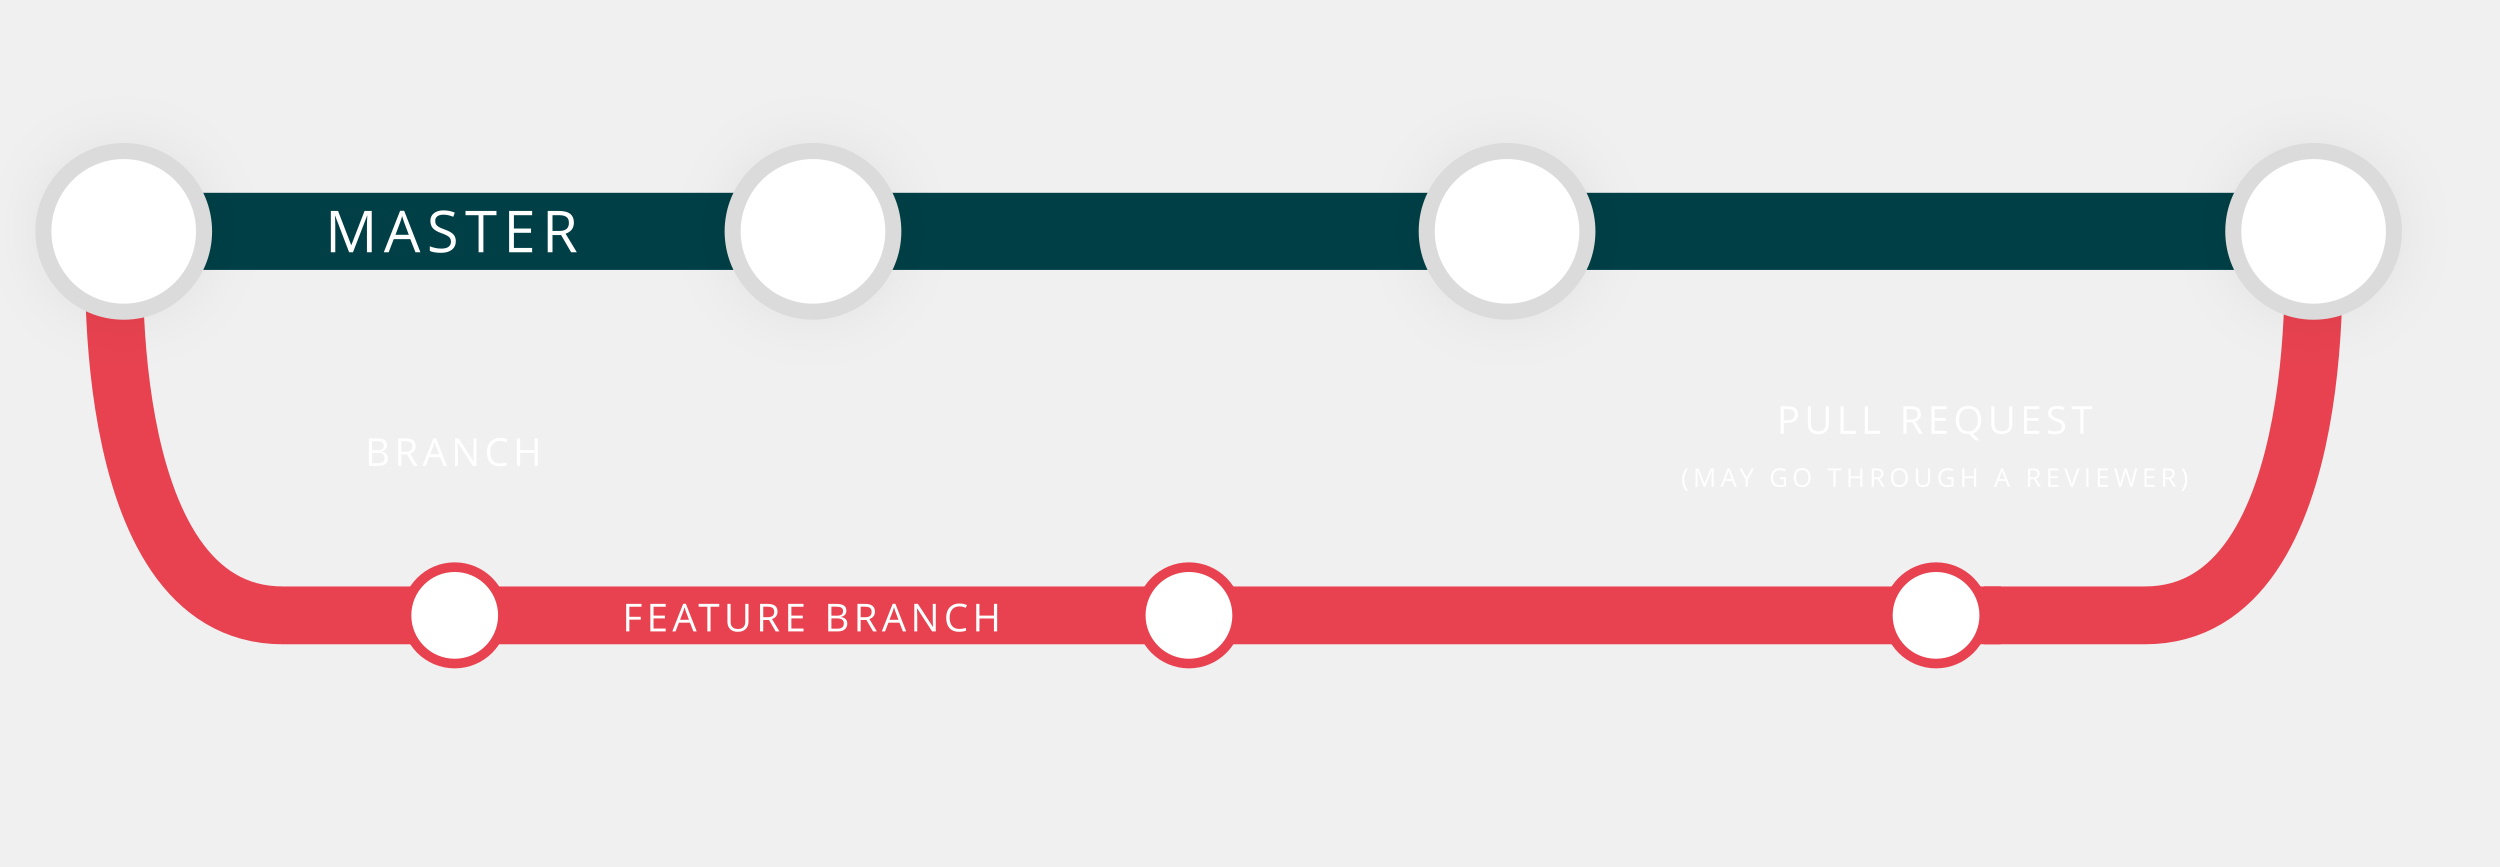
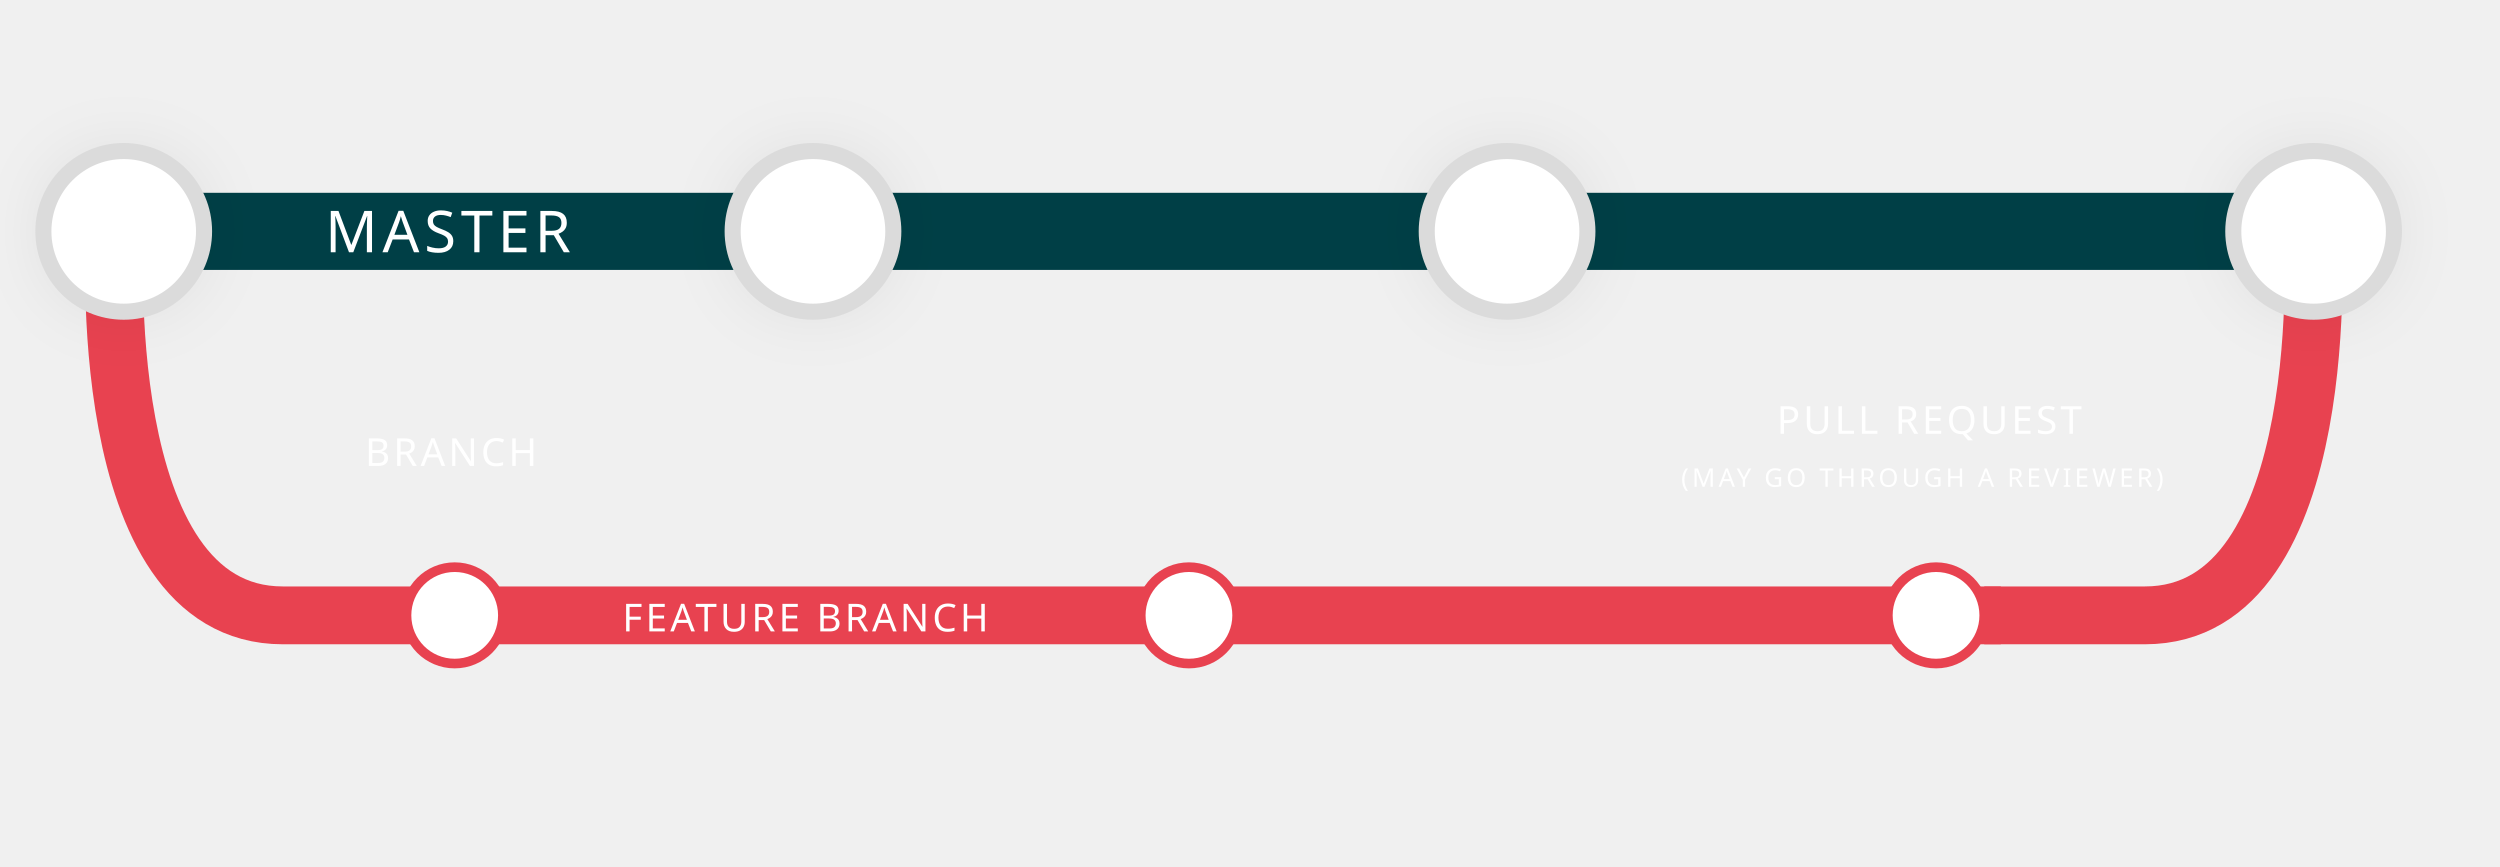
- <svg xmlns="http://www.w3.org/2000/svg" xmlns:xlink="http://www.w3.org/1999/xlink" width="1556px" height="539px" viewBox="0 0 1556 539" version="1.1">
-   <defs>
-     <circle id="path-1" cx="77" cy="144" r="50" />
-     <filter x="-57.5%" y="-57.5%" width="215.0%" height="215.0%" filterUnits="objectBoundingBox" id="filter-2">
-       <feMorphology radius="5" operator="dilate" in="SourceAlpha" result="shadowSpreadOuter1" />
-       <feOffset dx="0" dy="0" in="shadowSpreadOuter1" result="shadowOffsetOuter1" />
-       <feGaussianBlur stdDeviation="17.5" in="shadowOffsetOuter1" result="shadowBlurOuter1" />
-       <feComposite in="shadowBlurOuter1" in2="SourceAlpha" operator="out" result="shadowBlurOuter1" />
-       <feColorMatrix values="0 0 0 0 0   0 0 0 0 0   0 0 0 0 0  0 0 0 0.05 0" type="matrix" in="shadowBlurOuter1" />
-     </filter>
-     <circle id="path-3" cx="506" cy="144" r="50" />
-     <filter x="-57.5%" y="-57.5%" width="215.0%" height="215.0%" filterUnits="objectBoundingBox" id="filter-4">
-       <feMorphology radius="5" operator="dilate" in="SourceAlpha" result="shadowSpreadOuter1" />
-       <feOffset dx="0" dy="0" in="shadowSpreadOuter1" result="shadowOffsetOuter1" />
-       <feGaussianBlur stdDeviation="17.5" in="shadowOffsetOuter1" result="shadowBlurOuter1" />
-       <feComposite in="shadowBlurOuter1" in2="SourceAlpha" operator="out" result="shadowBlurOuter1" />
-       <feColorMatrix values="0 0 0 0 0   0 0 0 0 0   0 0 0 0 0  0 0 0 0.05 0" type="matrix" in="shadowBlurOuter1" />
-     </filter>
-     <circle id="path-5" cx="938" cy="144" r="50" />
-     <filter x="-57.5%" y="-57.5%" width="215.0%" height="215.0%" filterUnits="objectBoundingBox" id="filter-6">
-       <feMorphology radius="5" operator="dilate" in="SourceAlpha" result="shadowSpreadOuter1" />
-       <feOffset dx="0" dy="0" in="shadowSpreadOuter1" result="shadowOffsetOuter1" />
-       <feGaussianBlur stdDeviation="17.5" in="shadowOffsetOuter1" result="shadowBlurOuter1" />
-       <feComposite in="shadowBlurOuter1" in2="SourceAlpha" operator="out" result="shadowBlurOuter1" />
-       <feColorMatrix values="0 0 0 0 0   0 0 0 0 0   0 0 0 0 0  0 0 0 0.05 0" type="matrix" in="shadowBlurOuter1" />
-     </filter>
-     <circle id="path-7" cx="1440" cy="144" r="50" />
-     <filter x="-57.5%" y="-57.5%" width="215.0%" height="215.0%" filterUnits="objectBoundingBox" id="filter-8">
-       <feMorphology radius="5" operator="dilate" in="SourceAlpha" result="shadowSpreadOuter1" />
-       <feOffset dx="0" dy="0" in="shadowSpreadOuter1" result="shadowOffsetOuter1" />
-       <feGaussianBlur stdDeviation="17.5" in="shadowOffsetOuter1" result="shadowBlurOuter1" />
-       <feComposite in="shadowBlurOuter1" in2="SourceAlpha" operator="out" result="shadowBlurOuter1" />
-       <feColorMatrix values="0 0 0 0 0   0 0 0 0 0   0 0 0 0 0  0 0 0 0.05 0" type="matrix" in="shadowBlurOuter1" />
-     </filter>
-   </defs>
-   <g id="Page-1" stroke="none" stroke-width="1" fill="none" fill-rule="evenodd">
+ <svg xmlns="http://www.w3.org/2000/svg" version="1.1" id="Layer_1" x="0px" y="0px" viewBox="0 0 1556 539" style="enable-background:new 0 0 1556 539;" xml:space="preserve">
+   <style type="text/css">
+ 	.st0{fill:#003F46;}
+ 	.st1{fill:none;stroke:#E84250;stroke-width:36;}
+ 	.st2{fill:#FFFFFF;stroke:#E84250;stroke-width:6;}
+ 	.st3{filter:url(#filter-2);}
+ 	.st4{fill:#FFFFFF;stroke:#DBDBDB;stroke-width:10;}
+ 	.st5{filter:url(#filter-4);}
+ 	.st6{filter:url(#filter-6);}
+ 	.st7{filter:url(#filter-8);}
+ 	.st8{fill:#FFFFFF;}
+ 	.st9{font-family:'ArialMT';}
+ 	.st10{font-size:36px;}
+ 	.st11{letter-spacing:3;}
+ 	.st12{font-size:24px;}
+ 	.st13{letter-spacing:2;}
+ 	.st14{font-size:16px;}
+ </style>
+   <filter filterUnits="objectBoundingBox" height="215.0%" id="filter-8" width="215.0%" x="-57.5%" y="-57.5%">
+     <feMorphology in="SourceAlpha" operator="dilate" radius="5" result="shadowSpreadOuter1" />
+     <feOffset dx="0" dy="0" in="shadowSpreadOuter1" result="shadowOffsetOuter1" />
+     <feGaussianBlur in="shadowOffsetOuter1" result="shadowBlurOuter1" stdDeviation="17.5" />
+     <feComposite in="shadowBlurOuter1" in2="SourceAlpha" operator="out" result="shadowBlurOuter1" />
+     <feColorMatrix in="shadowBlurOuter1" type="matrix" values="0 0 0 0 0   0 0 0 0 0   0 0 0 0 0  0 0 0 0.05 0" />
+   </filter>
+   <filter filterUnits="objectBoundingBox" height="215.0%" id="filter-6" width="215.0%" x="-57.5%" y="-57.5%">
+     <feMorphology in="SourceAlpha" operator="dilate" radius="5" result="shadowSpreadOuter1" />
+     <feOffset dx="0" dy="0" in="shadowSpreadOuter1" result="shadowOffsetOuter1" />
+     <feGaussianBlur in="shadowOffsetOuter1" result="shadowBlurOuter1" stdDeviation="17.5" />
+     <feComposite in="shadowBlurOuter1" in2="SourceAlpha" operator="out" result="shadowBlurOuter1" />
+     <feColorMatrix in="shadowBlurOuter1" type="matrix" values="0 0 0 0 0   0 0 0 0 0   0 0 0 0 0  0 0 0 0.05 0" />
+   </filter>
+   <filter filterUnits="objectBoundingBox" height="215.0%" id="filter-4" width="215.0%" x="-57.5%" y="-57.5%">
+     <feMorphology in="SourceAlpha" operator="dilate" radius="5" result="shadowSpreadOuter1" />
+     <feOffset dx="0" dy="0" in="shadowSpreadOuter1" result="shadowOffsetOuter1" />
+     <feGaussianBlur in="shadowOffsetOuter1" result="shadowBlurOuter1" stdDeviation="17.5" />
+     <feComposite in="shadowBlurOuter1" in2="SourceAlpha" operator="out" result="shadowBlurOuter1" />
+     <feColorMatrix in="shadowBlurOuter1" type="matrix" values="0 0 0 0 0   0 0 0 0 0   0 0 0 0 0  0 0 0 0.05 0" />
+   </filter>
+   <filter filterUnits="objectBoundingBox" height="215.0%" id="filter-2" width="215.0%" x="-57.5%" y="-57.5%">
+     <feMorphology in="SourceAlpha" operator="dilate" radius="5" result="shadowSpreadOuter1" />
+     <feOffset dx="0" dy="0" in="shadowSpreadOuter1" result="shadowOffsetOuter1" />
+     <feGaussianBlur in="shadowOffsetOuter1" result="shadowBlurOuter1" stdDeviation="17.5" />
+     <feComposite in="shadowBlurOuter1" in2="SourceAlpha" operator="out" result="shadowBlurOuter1" />
+     <feColorMatrix in="shadowBlurOuter1" type="matrix" values="0 0 0 0 0   0 0 0 0 0   0 0 0 0 0  0 0 0 0.05 0" />
+   </filter>
+   <g id="Page-1">
    <g id="infographic_n2">
-       <rect id="Rectangle" fill="#003F46" x="77" y="120" width="1385" height="48" />
-       <path d="M71.601,383 C71.601,383 56.64,144 176,144 L214.735,144 L1245.344,144" id="Path-3" stroke="#E84250" stroke-width="36" transform="translate(658.1719, 263.5) scale(1, -1) translate(-658.1719, -263.5) " />
-       <path d="M1235.601,383 C1235.601,383 1220.64,144 1340,144 L1378.735,144 L1440.024,144" id="Path-3-Copy" stroke="#E84250" stroke-width="36" transform="translate(1337.512, 263.5) scale(-1, -1) translate(-1337.512, -263.5) " />
-       <circle id="Oval-Copy-4" stroke="#E84250" stroke-width="6" fill="#FFFFFF" fill-rule="nonzero" transform="translate(283, 383) scale(1, -1) translate(-283, -383) " cx="283" cy="383" r="30" />
-       <circle id="Oval-Copy-8" stroke="#E84250" stroke-width="6" fill="#FFFFFF" fill-rule="nonzero" transform="translate(740, 383) scale(1, -1) translate(-740, -383) " cx="740" cy="383" r="30" />
-       <circle id="Oval-Copy-9" stroke="#E84250" stroke-width="6" fill="#FFFFFF" fill-rule="nonzero" transform="translate(1205, 383) scale(1, -1) translate(-1205, -383) " cx="1205" cy="383" r="30" />
-       <g id="Oval-Copy-3" fill-rule="nonzero">
-         <use fill="black" fill-opacity="1" filter="url(#filter-2)" xlink:href="#path-1" />
-         <use stroke="#DBDBDB" stroke-width="10" fill="#FFFFFF" fill-rule="evenodd" xlink:href="#path-1" />
+       <rect id="Rectangle" x="77" y="120" class="st0" width="1385" height="48" />
+       <path id="Path-3" class="st1" d="M71.6,144c0,0-15,239,104.4,239h38.7h1030.6" />
+       <path id="Path-3-Copy" class="st1" d="M1439.4,144c0,0,15,239-104.4,239h-38.7H1235" />
+       <circle id="Oval-Copy-4" class="st2" cx="283" cy="383" r="30" />
+       <circle id="Oval-Copy-8" class="st2" cx="740" cy="383" r="30" />
+       <circle id="Oval-Copy-9" class="st2" cx="1205" cy="383" r="30" />
+       <g id="Oval-Copy-3">
+         <g class="st3">
+           <circle id="path-1_2_" cx="77" cy="144" r="50" />
+         </g>
+         <g>
+           <circle id="path-1_1_" class="st4" cx="77" cy="144" r="50" />
+         </g>
      </g>
-       <g id="Oval-Copy-5" fill-rule="nonzero">
-         <use fill="black" fill-opacity="1" filter="url(#filter-4)" xlink:href="#path-3" />
-         <use stroke="#DBDBDB" stroke-width="10" fill="#FFFFFF" fill-rule="evenodd" xlink:href="#path-3" />
+       <g id="Oval-Copy-5">
+         <g class="st5">
+           <circle id="path-3_2_" cx="506" cy="144" r="50" />
+         </g>
+         <g>
+           <circle id="path-3_1_" class="st4" cx="506" cy="144" r="50" />
+         </g>
      </g>
-       <g id="Oval-Copy-6" fill-rule="nonzero">
-         <use fill="black" fill-opacity="1" filter="url(#filter-6)" xlink:href="#path-5" />
-         <use stroke="#DBDBDB" stroke-width="10" fill="#FFFFFF" fill-rule="evenodd" xlink:href="#path-5" />
+       <g id="Oval-Copy-6">
+         <g class="st6">
+           <circle id="path-5_2_" cx="938" cy="144" r="50" />
+         </g>
+         <g>
+           <circle id="path-5_1_" class="st4" cx="938" cy="144" r="50" />
+         </g>
      </g>
-       <g id="Oval-Copy-7" fill-rule="nonzero">
-         <use fill="black" fill-opacity="1" filter="url(#filter-8)" xlink:href="#path-7" />
-         <use stroke="#DBDBDB" stroke-width="10" fill="#FFFFFF" fill-rule="evenodd" xlink:href="#path-7" />
+       <g id="Oval-Copy-7">
+         <g class="st7">
+           <circle id="path-7_2_" cx="1440" cy="144" r="50" />
+         </g>
+         <g>
+           <circle id="path-7_1_" class="st4" cx="1440" cy="144" r="50" />
+         </g>
      </g>
-       <text id="MASTER" font-family="OpenSans, Open Sans" font-size="36" font-weight="normal" letter-spacing="4" fill="#FFFFFF">
-         <tspan x="202.384" y="157">MASTER</tspan>
-       </text>
-       <text id="FEATURE-BRANCH" font-family="OpenSans, Open Sans" font-size="24" font-weight="normal" letter-spacing="2.667" fill="#FFFFFF">
-         <tspan x="387.368" y="393">FEATURE BRANCH</tspan>
-       </text>
-       <text id="PULL-REQUEST-(MAY-GO" font-family="OpenSans, Open Sans" font-size="24" font-weight="normal" letter-spacing="2.667" fill="#FFFFFF">
-         <tspan x="1105.893" y="270">PULL REQUEST</tspan>
-         <tspan x="1046.314" y="303" font-size="16" letter-spacing="2.67">(MAY GO THROUGH A REVIEWER)</tspan>
-       </text>
-       <text id="BRANCH" font-family="OpenSans, Open Sans" font-size="24" font-weight="normal" letter-spacing="2.667" fill="#FFFFFF">
-         <tspan x="227.242" y="290">BRANCH</tspan>
-       </text>
+       <text transform="matrix(1 0 0 1 202.3838 157)" class="st8 st9 st10 st11">MASTER</text>
+       <text transform="matrix(1 0 0 1 387.3685 393)" class="st8 st9 st12 st13">FEATURE BRANCH</text>
+       <text transform="matrix(1 0 0 1 1105.893 270)" class="st8 st9 st12 st13">PULL REQUEST</text>
+       <text transform="matrix(1 0 0 1 1319.721 270)" class="st8 st9 st12 st13"> </text>
+       <text transform="matrix(1 0 0 1 1046.314 303)" class="st8 st9 st14 st13">(MAY GO THROUGH A REVIEWER)</text>
+       <text transform="matrix(1 0 0 1 227.2422 290)" class="st8 st9 st12 st13">BRANCH</text>
    </g>
  </g>
</svg>
